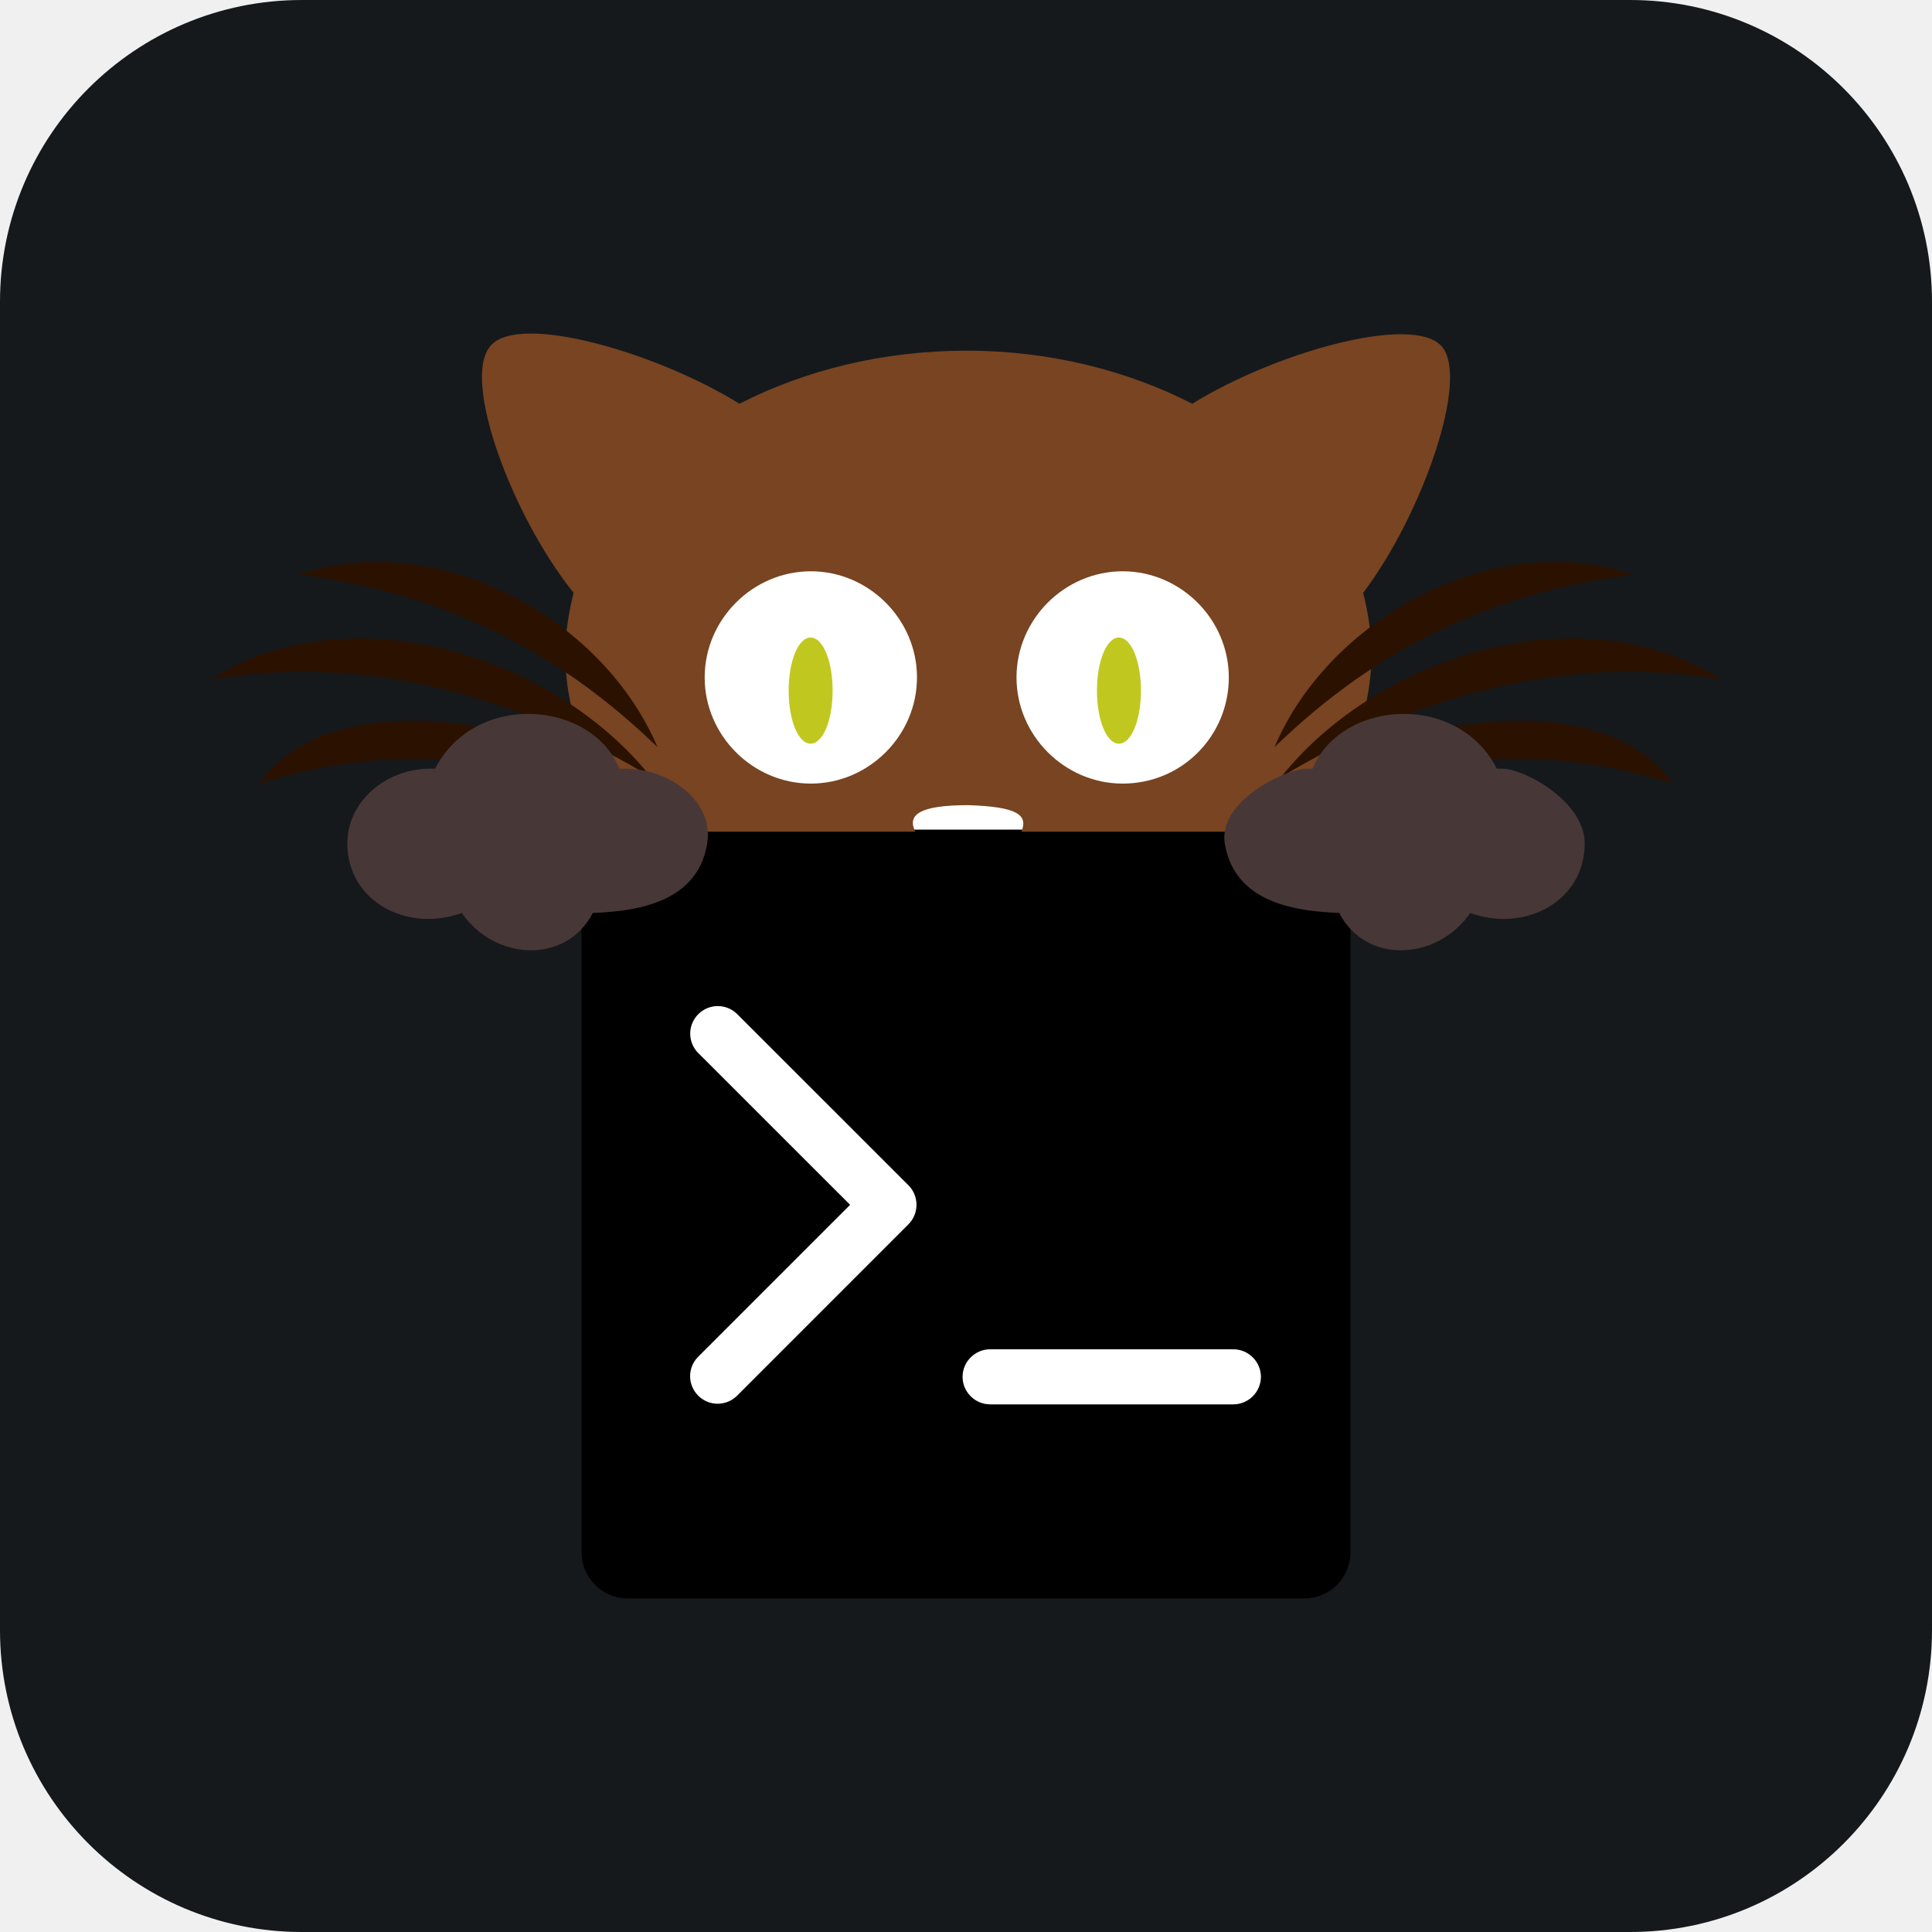
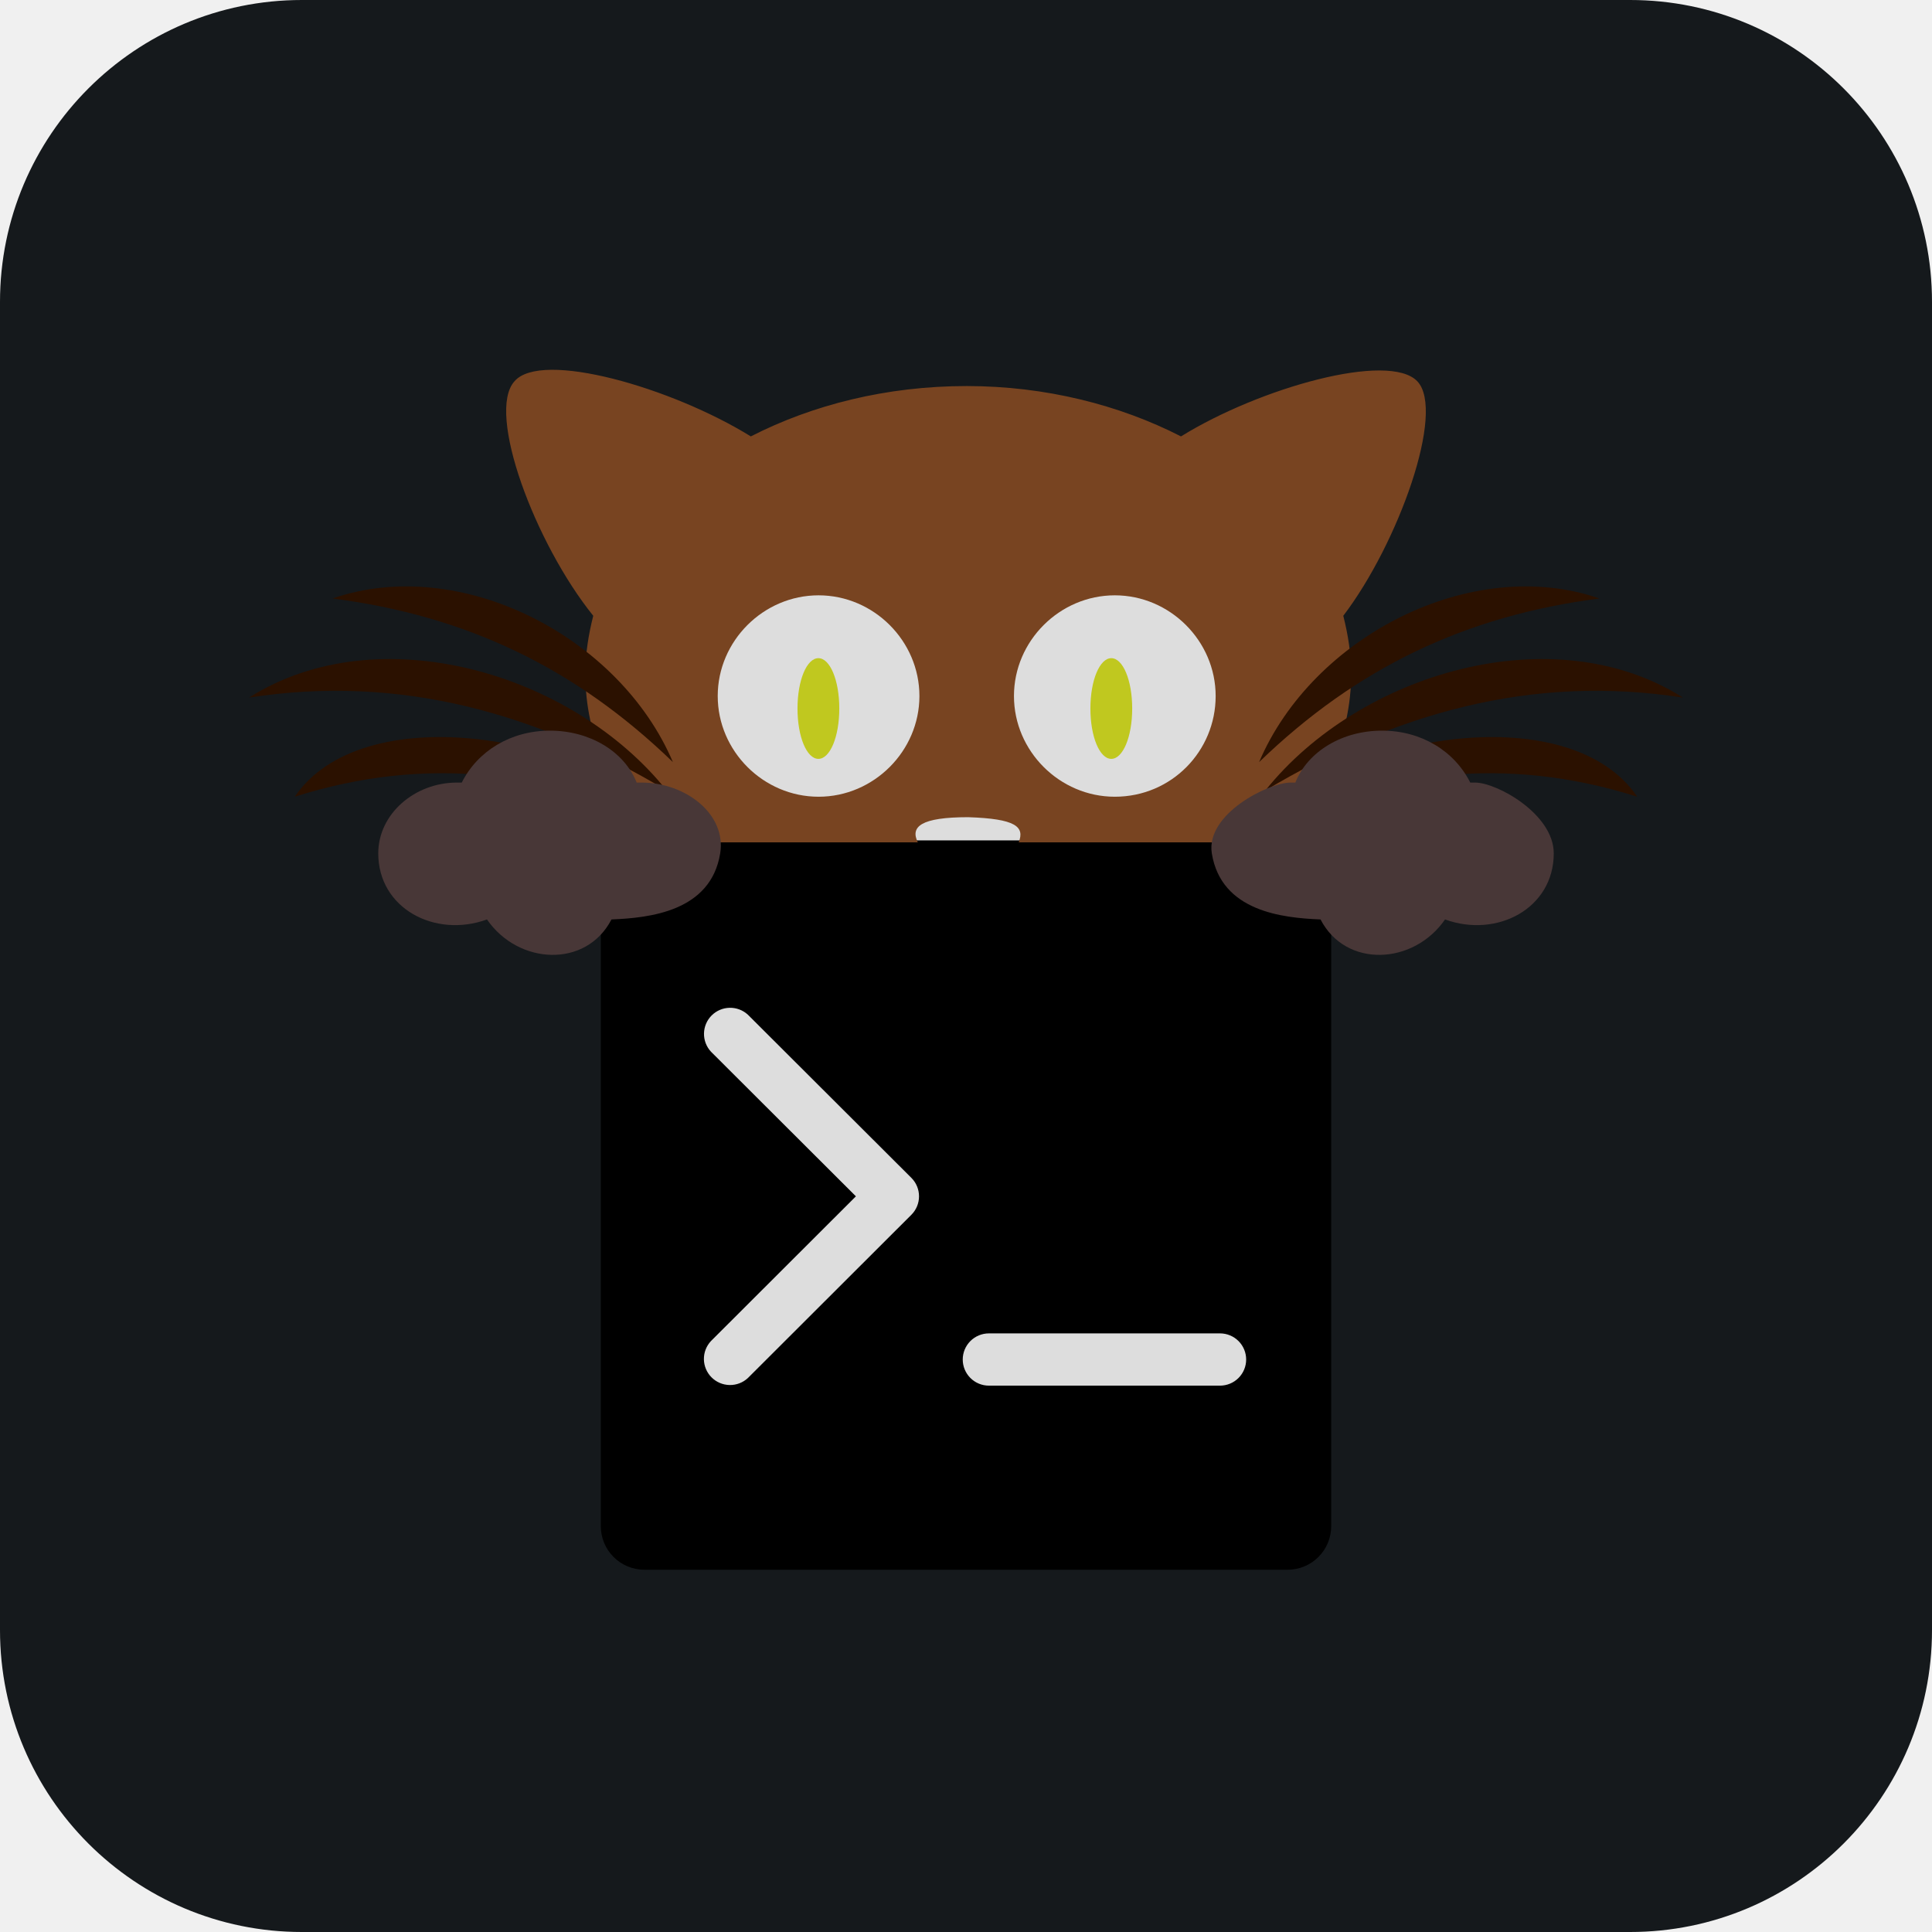
- <svg xmlns="http://www.w3.org/2000/svg" width="256" height="256" title="Kitty" viewBox="0 0 256 256" id="kitty">
+ <svg xmlns="http://www.w3.org/2000/svg" width="256" height="256" title="Kitty" viewBox="0 0 256 256" fill="none" id="kitty">
  <style>
#kitty {
    rect {fill: #15191C}

    @media (prefers-color-scheme: light) {
        rect {fill: #F4F2ED}
    }
}
</style>
  <rect width="256" height="256" rx="40" fill="#15191C" />
-   <path d="M87.388 57.209 L173.858 57.209 L173.858 196.283 L87.388 196.283 Z" fill="#ffffff" />
-   <path d="m 83.145,211.806 h 89.71 c 3.336,0 6.082,-2.752 6.082,-6.085 0,0 0,0 0,0 v -89.709 c 0,-3.336 -2.746,-6.082 -6.082,-6.082 H 83.145 c -3.336,0 -6.082,2.746 -6.082,6.082 v 89.709 c 0,3.333 2.746,6.085 6.082,6.085 m 48.048,-33.017 h 32.235 c 2.002,0 3.65,1.646 3.65,3.648 0,2.002 -1.648,3.648 -3.65,3.648 h -32.234 c -2.002,0 -3.649,-1.646 -3.649,-3.648 0,-2.002 1.647,-3.648 3.649,-3.648 M 92.427,139.436 c -0.625,-0.67 -0.972,-1.558 -0.972,-2.478 0,-2.002 1.647,-3.648 3.649,-3.648 0.92,0 1.806,0.347 2.481,0.968 l 22.795,22.783 c 1.413,1.42 1.413,3.745 0,5.157 L 97.585,185.019 c -0.676,0.629 -1.567,0.985 -2.493,0.985 -2.002,0 -3.649,-1.646 -3.649,-3.648 0,-0.928 0.352,-1.816 0.984,-2.494 l 20.217,-20.217 z" />
-   <path d="m 107.413,98.542 c 1.619,0 2.914,-3.077 2.914,-7.033 0,-3.956 -1.295,-7.033 -2.914,-7.033 -1.619,0 -2.914,3.077 -2.914,7.034 0,3.955 1.295,7.033 2.914,7.033" fill="#c0c81f" />
-   <path d="m 190.953,45.807 c -3.956,-4.175 -21.978,0.881 -32.967,7.693 -8.572,-4.395 -18.901,-7.034 -29.89,-7.034 -11.208,0 -21.539,2.638 -30.11,7.034 C 86.997,46.688 68.755,41.412 65.019,45.807 c -3.956,4.396 2.858,22.637 10.989,32.747 -0.659,2.638 -1.098,5.276 -1.098,8.132 0,8.791 3.736,16.924 10.11,23.517 h 36.263 c -1.098,-2.198 0.44,-3.516 7.033,-3.516 6.594,0.22 7.912,1.319 7.034,3.516 h 36.263 c 6.374,-6.594 10.11,-14.944 10.11,-23.517 0,-2.856 -0.439,-5.494 -1.098,-8.132 7.692,-10.11 14.286,-28.571 10.33,-32.747 m -83.516,58.023 c -7.692,0 -14.066,-6.374 -14.066,-14.067 0,-7.692 6.374,-14.065 14.067,-14.065 7.692,0 14.066,6.374 14.066,14.066 0,7.693 -6.374,14.066 -14.066,14.066 m 41.318,0 c -7.692,0 -14.066,-6.374 -14.066,-14.067 0,-7.692 6.374,-14.065 14.066,-14.065 7.693,0 14.067,6.374 14.067,14.066 0,7.693 -6.155,14.066 -14.067,14.066" fill="#784421" />
-   <path d="m 169.758,102.951 c 13.187,-16.484 40.219,-24.397 58.242,-12.968 -21.099,-3.297 -40.22,2.198 -58.242,12.968" fill="#2b1100" />
-   <path d="m 168.879,98.995 c 7.472,-17.583 29.67,-29.011 47.472,-22.858 -18.681,2.417 -33.846,9.67 -47.472,22.857 m -0.22,8.572 c 13.627,-12.967 43.737,-17.363 52.968,-3.736 -18.681,-5.934 -34.946,-3.298 -52.967,3.736" fill="#2b1100" />
-   <path d="M 86.242,102.951 C 73.055,86.467 46.023,78.555 28,89.984 49.099,86.687 68.22,92.182 86.242,102.951" style="fill:#2b1100;" />
-   <path d="M 87.121,98.995 C 79.649,81.413 57.451,69.985 39.648,76.138 c 18.681,2.417 33.846,9.67 47.472,22.857 m 0.22,8.572 C 73.714,94.599 43.604,90.203 34.373,103.83 53.055,97.896 69.319,100.533 87.34,107.566" fill="#2b1100" />
-   <path d="m 69.978,94.599 c -5.494,0 -10.109,2.858 -12.307,7.253 h -0.659 c -5.934,0 -10.989,4.395 -10.989,9.89 0,7.692 7.911,11.869 15.164,9.23 4.395,6.374 13.846,6.814 17.364,0 5.273,-0.22 13.845,-1.098 15.164,-9.23 0.879,-5.494 -4.836,-9.89 -10.989,-9.89 H 82.066 C 80.308,97.456 75.472,94.599 69.979,94.599 m 116.044,0 c 5.494,0 10.109,2.858 12.307,7.253 h 0.66 c 3.077,0 10.989,4.395 10.989,9.89 0,7.692 -7.912,11.869 -15.165,9.23 -4.396,6.374 -13.846,6.814 -17.363,0 -5.274,-0.22 -13.846,-1.098 -15.165,-9.23 -0.879,-5.494 7.912,-9.89 10.989,-9.89 h 0.659 c 1.758,-4.396 6.594,-7.253 12.087,-7.253" fill="#483737" />
-   <path d="m 148.266,98.542 c 1.62,0 2.915,-3.077 2.915,-7.033 0,-3.956 -1.295,-7.033 -2.915,-7.033 -1.618,0 -2.914,3.077 -2.914,7.034 0,3.955 1.295,7.033 2.914,7.033" fill="#c0c81f" />
+   <path d="M171.565 61.344H89.418V193.277H171.565V61.344Z" fill="#DDDDDD" />
+   <path d="M85.388 208H170.612C171.371 208 172.122 207.851 172.823 207.561C173.524 207.271 174.161 206.846 174.698 206.31C175.234 205.774 175.66 205.138 175.95 204.438C176.24 203.738 176.39 202.987 176.39 202.23V117.127C176.39 115.597 175.781 114.129 174.697 113.047C173.614 111.965 172.144 111.357 170.612 111.357H85.388C83.856 111.357 82.386 111.965 81.302 113.047C80.219 114.129 79.61 115.597 79.61 117.127V202.23C79.61 203.76 80.219 205.227 81.302 206.309C82.386 207.391 83.856 208 85.388 208ZM131.033 176.68H161.656C162.575 176.68 163.457 177.045 164.107 177.694C164.758 178.344 165.123 179.224 165.123 180.143C165.123 181.061 164.758 181.941 164.107 182.591C163.457 183.24 162.575 183.605 161.656 183.605H131.034C130.115 183.605 129.233 183.24 128.583 182.591C127.933 181.942 127.567 181.061 127.567 180.143C127.567 179.225 127.933 178.344 128.583 177.695C129.233 177.046 130.115 176.681 131.034 176.681M94.206 139.352C93.597 138.695 93.266 137.828 93.283 136.933C93.3 136.038 93.664 135.184 94.298 134.551C94.932 133.918 95.787 133.555 96.683 133.538C97.58 133.521 98.448 133.851 99.105 134.46L120.761 156.072C121.411 156.721 121.775 157.601 121.775 158.519C121.775 159.436 121.411 160.316 120.761 160.965L99.105 182.59C98.448 183.204 97.579 183.538 96.679 183.523C95.78 183.508 94.922 183.145 94.286 182.51C93.65 181.874 93.286 181.017 93.271 180.119C93.256 179.222 93.591 178.353 94.206 177.697L113.412 158.519L94.206 139.352Z" fill="black" />
+   <path fill-rule="evenodd" clip-rule="evenodd" d="M108.442 100.554C109.98 100.554 111.211 97.636 111.211 93.882C111.211 90.13 109.98 87.211 108.442 87.211C106.904 87.211 105.673 90.13 105.673 93.883C105.673 97.636 106.903 100.554 108.442 100.554Z" fill="#C0C81F" />
+   <path fill-rule="evenodd" clip-rule="evenodd" d="M187.806 50.528C184.047 46.567 166.927 51.363 156.487 57.826C148.344 53.656 138.531 51.154 128.092 51.154C117.444 51.154 107.63 53.656 99.487 57.826C89.047 51.363 71.717 46.358 68.168 50.528C64.41 54.698 70.883 72.003 78.608 81.594C77.981 84.096 77.564 86.599 77.564 89.308C77.564 97.648 81.113 105.363 87.168 111.618H121.619C120.575 109.533 122.036 108.282 128.3 108.282C134.564 108.49 135.816 109.533 134.982 111.618H169.432C175.487 105.362 179.036 97.441 179.036 89.308C179.036 86.599 178.619 84.096 177.993 81.594C185.3 72.003 191.564 54.49 187.806 50.528ZM108.465 105.571C101.157 105.571 95.102 99.525 95.102 92.227C95.102 84.929 101.157 78.883 108.465 78.883C115.774 78.883 121.828 84.93 121.828 92.228C121.828 99.525 115.773 105.571 108.465 105.571ZM147.718 105.571C140.41 105.571 134.355 99.525 134.355 92.227C134.355 84.929 140.41 78.883 147.718 78.883C155.026 78.883 161.081 84.93 161.081 92.228C161.081 99.525 155.234 105.571 147.718 105.571Z" fill="#784421" />
+   <path fill-rule="evenodd" clip-rule="evenodd" d="M167.67 104.737C180.198 89.1 205.879 81.594 223 92.436C202.956 89.308 184.791 94.521 167.67 104.737Z" fill="#2B1100" />
+   <path fill-rule="evenodd" clip-rule="evenodd" d="M166.835 100.985C173.934 84.305 195.022 73.463 211.934 79.301C194.187 81.594 179.78 88.475 166.835 100.985ZM166.626 109.115C179.572 96.814 208.176 92.644 216.945 105.571C199.198 99.942 183.747 102.443 166.627 109.115" fill="#2B1100" />
+   <path fill-rule="evenodd" clip-rule="evenodd" d="M88.33 104.737C75.802 89.1 50.121 81.594 33 92.436C53.044 89.308 71.209 94.521 88.33 104.737Z" fill="#2B1100" />
+   <path fill-rule="evenodd" clip-rule="evenodd" d="M89.165 100.985C82.066 84.305 60.978 73.463 44.066 79.301C61.813 81.594 76.219 88.475 89.165 100.985ZM89.374 109.115C76.428 96.814 47.824 92.644 39.055 105.571C56.802 99.942 72.254 102.443 89.374 109.115Z" fill="#2B1100" />
+   <path fill-rule="evenodd" clip-rule="evenodd" d="M72.879 96.814C67.659 96.814 63.275 99.525 61.187 103.694H60.561C54.923 103.694 50.121 107.864 50.121 113.077C50.121 120.374 57.637 124.336 64.527 121.833C68.703 127.88 77.681 128.297 81.023 121.833C86.033 121.625 94.176 120.791 95.429 113.077C96.264 107.864 90.835 103.694 84.989 103.694H84.363C82.693 99.525 78.099 96.814 72.879 96.814M183.122 96.814C188.341 96.814 192.726 99.525 194.814 103.694H195.44C198.363 103.694 205.88 107.864 205.88 113.077C205.88 120.374 198.364 124.336 191.474 121.833C187.297 127.88 178.32 128.297 174.978 121.833C169.968 121.625 161.825 120.791 160.572 113.077C159.737 107.864 168.088 103.694 171.012 103.694H171.638C173.308 99.525 177.902 96.814 183.121 96.814" fill="#483737" />
+   <path fill-rule="evenodd" clip-rule="evenodd" d="M147.253 100.554C148.792 100.554 150.022 97.636 150.022 93.882C150.022 90.13 148.792 87.211 147.253 87.211C145.716 87.211 144.484 90.13 144.484 93.883C144.484 97.636 145.715 100.554 147.253 100.554Z" fill="#C0C81F" />
</svg>
